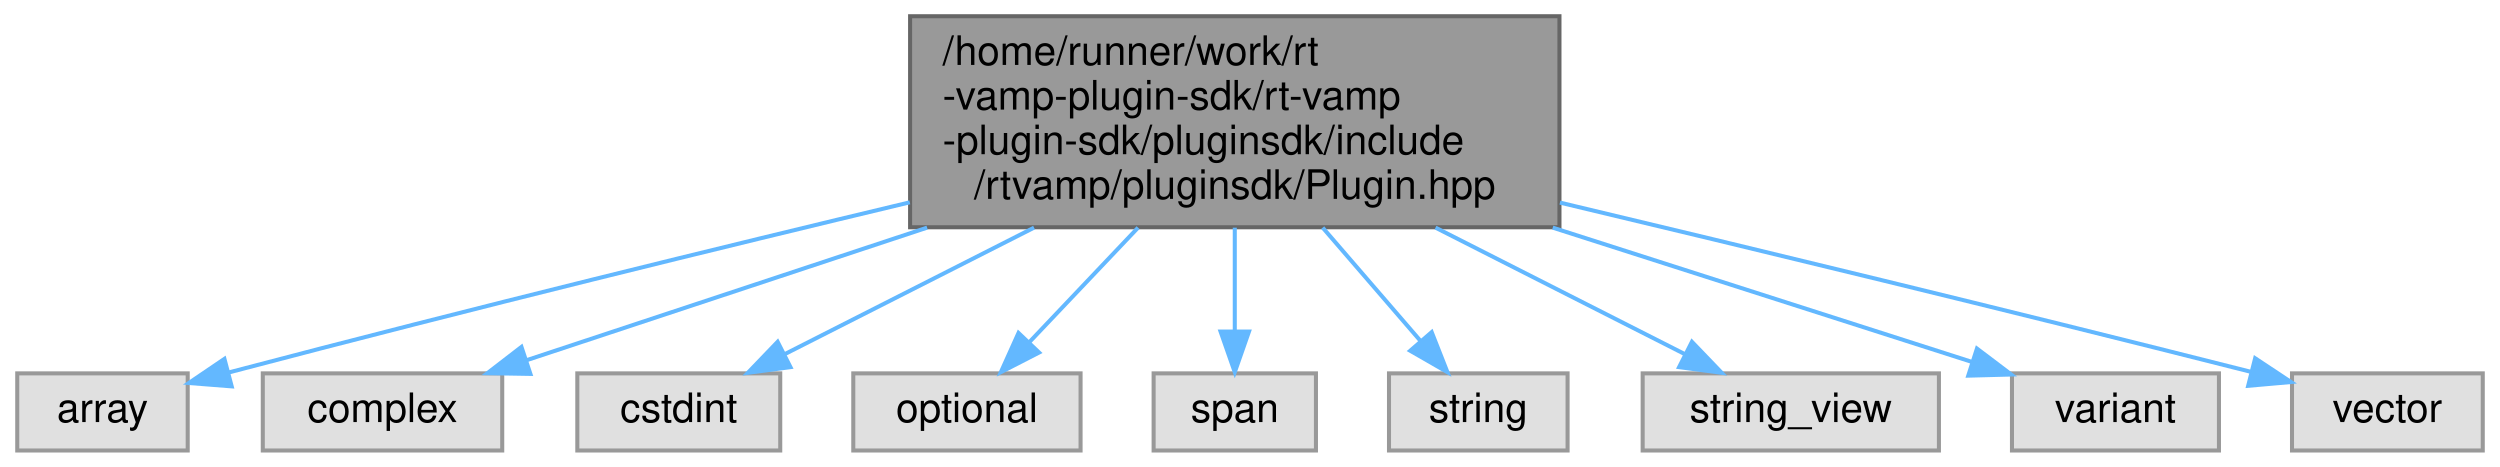
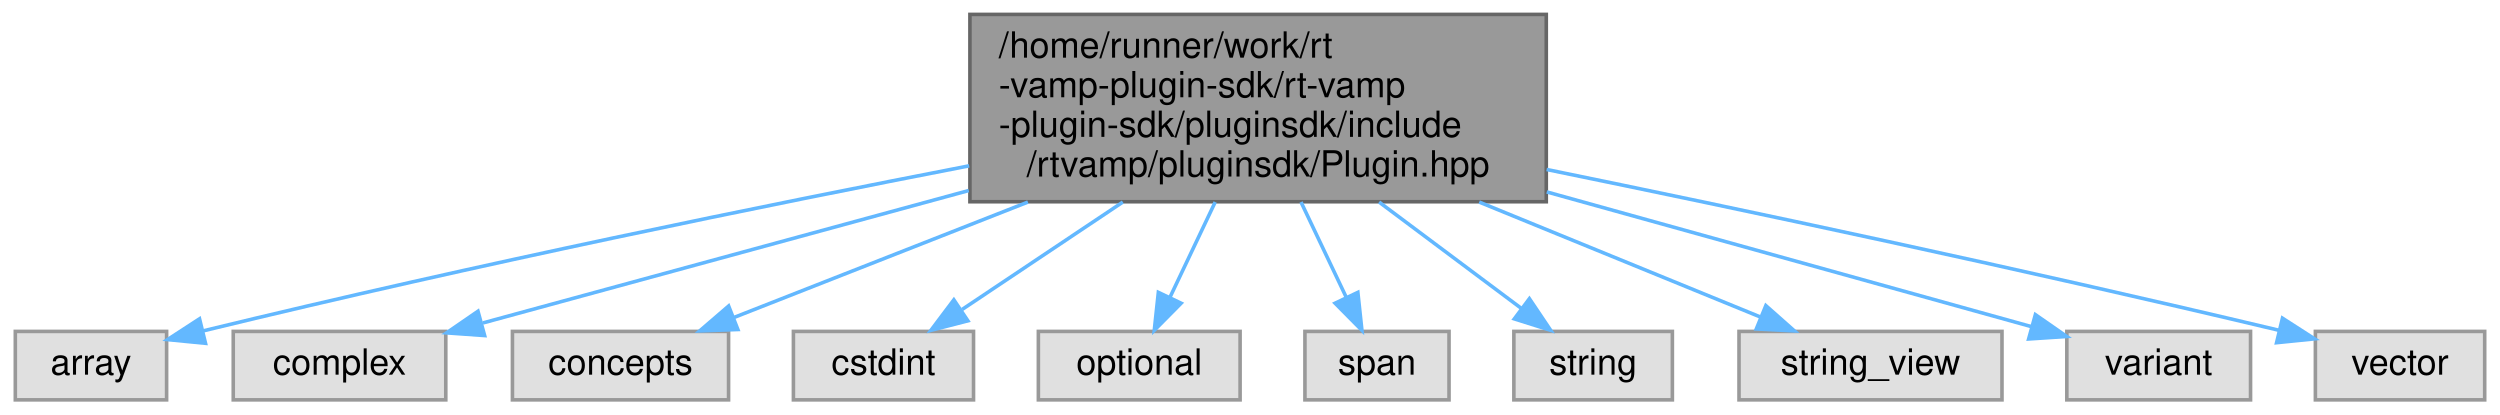
- <svg xmlns="http://www.w3.org/2000/svg" xmlns:xlink="http://www.w3.org/1999/xlink" width="616pt" height="115pt" viewBox="0.00 0.00 615.50 115.00">
+ <svg xmlns="http://www.w3.org/2000/svg" xmlns:xlink="http://www.w3.org/1999/xlink" width="694pt" height="115pt" viewBox="0.00 0.00 693.50 115.00">
  <g id="graph0" class="graph" transform="scale(1 1) rotate(0) translate(4 111)">
    <g id="Node000001" class="node">
      <g id="a_Node000001">
        <a xlink:title=" ">
-           <polygon fill="#999999" stroke="#666666" points="380,-107 220,-107 220,-55 380,-55 380,-107" />
-           <text text-anchor="start" x="228" y="-95" font-family="Helvetica,sans-Serif" font-size="10.00">/home/runner/work/rt</text>
-           <text text-anchor="start" x="228" y="-84" font-family="Helvetica,sans-Serif" font-size="10.00">-vamp-plugin-sdk/rt-vamp</text>
-           <text text-anchor="start" x="228" y="-73" font-family="Helvetica,sans-Serif" font-size="10.00">-plugin-sdk/pluginsdk/include</text>
-           <text text-anchor="middle" x="300" y="-62" font-family="Helvetica,sans-Serif" font-size="10.00">/rtvamp/pluginsdk/Plugin.hpp</text>
+           <polygon fill="#999999" stroke="#666666" points="425,-107 265,-107 265,-55 425,-55 425,-107" />
+           <text text-anchor="start" x="273" y="-95" font-family="Helvetica,sans-Serif" font-size="10.00">/home/runner/work/rt</text>
+           <text text-anchor="start" x="273" y="-84" font-family="Helvetica,sans-Serif" font-size="10.00">-vamp-plugin-sdk/rt-vamp</text>
+           <text text-anchor="start" x="273" y="-73" font-family="Helvetica,sans-Serif" font-size="10.00">-plugin-sdk/pluginsdk/include</text>
+           <text text-anchor="middle" x="345" y="-62" font-family="Helvetica,sans-Serif" font-size="10.00">/rtvamp/pluginsdk/Plugin.hpp</text>
        </a>
      </g>
    </g>
    <g id="Node000002" class="node">
      <g id="a_Node000002">
        <a xlink:title=" ">
          <polygon fill="#e0e0e0" stroke="#999999" points="42,-19 0,-19 0,0 42,0 42,-19" />
          <text text-anchor="middle" x="21" y="-7" font-family="Helvetica,sans-Serif" font-size="10.00">array</text>
        </a>
      </g>
    </g>
    <g id="edge1_Node000001_Node000002" class="edge">
      <g id="a_edge1_Node000001_Node000002">
        <a xlink:title=" ">
-           <path fill="none" stroke="#63b8ff" d="M219.92,-61.15C173.49,-50.04 113.7,-35.43 52.17,-19.24" />
-           <polygon fill="#63b8ff" stroke="#63b8ff" points="52.84,-15.8 42.28,-16.63 51.05,-22.57 52.84,-15.8" />
+           <path fill="none" stroke="#63b8ff" d="M264.79,-64.97C207.92,-53.93 129.63,-37.99 52.19,-19.16" />
+           <polygon fill="#63b8ff" stroke="#63b8ff" points="52.8,-15.7 42.26,-16.73 51.14,-22.5 52.8,-15.7" />
        </a>
      </g>
    </g>
    <g id="Node000003" class="node">
      <g id="a_Node000003">
        <a xlink:title=" ">
          <polygon fill="#e0e0e0" stroke="#999999" points="119.5,-19 60.5,-19 60.5,0 119.5,0 119.5,-19" />
          <text text-anchor="middle" x="90" y="-7" font-family="Helvetica,sans-Serif" font-size="10.00">complex</text>
        </a>
      </g>
    </g>
    <g id="edge2_Node000001_Node000003" class="edge">
      <g id="a_edge2_Node000001_Node000003">
        <a xlink:title=" ">
-           <path fill="none" stroke="#63b8ff" d="M224.19,-54.91C190.54,-43.77 152.54,-31.2 125.6,-22.28" />
-           <polygon fill="#63b8ff" stroke="#63b8ff" points="126.44,-18.87 115.84,-19.05 124.24,-25.52 126.44,-18.87" />
+           <path fill="none" stroke="#63b8ff" d="M264.67,-58.11C219.76,-45.86 165.76,-31.15 129.8,-21.35" />
+           <polygon fill="#63b8ff" stroke="#63b8ff" points="130.28,-17.85 119.71,-18.6 128.44,-24.6 130.28,-17.85" />
        </a>
      </g>
    </g>
    <g id="Node000004" class="node">
      <g id="a_Node000004">
        <a xlink:title=" ">
-           <polygon fill="#e0e0e0" stroke="#999999" points="188,-19 138,-19 138,0 188,0 188,-19" />
-           <text text-anchor="middle" x="163" y="-7" font-family="Helvetica,sans-Serif" font-size="10.00">cstdint</text>
+           <polygon fill="#e0e0e0" stroke="#999999" points="198,-19 138,-19 138,0 198,0 198,-19" />
+           <text text-anchor="middle" x="168" y="-7" font-family="Helvetica,sans-Serif" font-size="10.00">concepts</text>
        </a>
      </g>
    </g>
    <g id="edge3_Node000001_Node000004" class="edge">
      <g id="a_edge3_Node000001_Node000004">
        <a xlink:title=" ">
-           <path fill="none" stroke="#63b8ff" d="M250.54,-54.91C229.72,-44.35 206.34,-32.49 188.99,-23.68" />
-           <polygon fill="#63b8ff" stroke="#63b8ff" points="190.52,-20.54 180.02,-19.14 187.36,-26.78 190.52,-20.54" />
+           <path fill="none" stroke="#63b8ff" d="M281.1,-54.91C253.32,-44 222.04,-31.72 199.42,-22.84" />
+           <polygon fill="#63b8ff" stroke="#63b8ff" points="200.58,-19.53 189.99,-19.14 198.02,-26.05 200.58,-19.53" />
        </a>
      </g>
    </g>
    <g id="Node000005" class="node">
      <g id="a_Node000005">
        <a xlink:title=" ">
-           <polygon fill="#e0e0e0" stroke="#999999" points="262,-19 206,-19 206,0 262,0 262,-19" />
-           <text text-anchor="middle" x="234" y="-7" font-family="Helvetica,sans-Serif" font-size="10.00">optional</text>
+           <polygon fill="#e0e0e0" stroke="#999999" points="266,-19 216,-19 216,0 266,0 266,-19" />
+           <text text-anchor="middle" x="241" y="-7" font-family="Helvetica,sans-Serif" font-size="10.00">cstdint</text>
        </a>
      </g>
    </g>
    <g id="edge4_Node000001_Node000005" class="edge">
      <g id="a_edge4_Node000001_Node000005">
        <a xlink:title=" ">
-           <path fill="none" stroke="#63b8ff" d="M276.17,-54.91C267.22,-45.48 257.29,-35.02 249.31,-26.62" />
-           <polygon fill="#63b8ff" stroke="#63b8ff" points="251.78,-24.14 242.36,-19.3 246.71,-28.96 251.78,-24.14" />
+           <path fill="none" stroke="#63b8ff" d="M307.45,-54.91C292.47,-44.9 275.75,-33.72 262.83,-25.09" />
+           <polygon fill="#63b8ff" stroke="#63b8ff" points="264.43,-21.95 254.17,-19.3 260.54,-27.77 264.43,-21.95" />
        </a>
      </g>
    </g>
    <g id="Node000006" class="node">
      <g id="a_Node000006">
        <a xlink:title=" ">
-           <polygon fill="#e0e0e0" stroke="#999999" points="320,-19 280,-19 280,0 320,0 320,-19" />
-           <text text-anchor="middle" x="300" y="-7" font-family="Helvetica,sans-Serif" font-size="10.00">span</text>
+           <polygon fill="#e0e0e0" stroke="#999999" points="340,-19 284,-19 284,0 340,0 340,-19" />
+           <text text-anchor="middle" x="312" y="-7" font-family="Helvetica,sans-Serif" font-size="10.00">optional</text>
        </a>
      </g>
    </g>
    <g id="edge5_Node000001_Node000006" class="edge">
      <g id="a_edge5_Node000001_Node000006">
        <a xlink:title=" ">
-           <path fill="none" stroke="#63b8ff" d="M300,-54.91C300,-46.55 300,-37.38 300,-29.55" />
-           <polygon fill="#63b8ff" stroke="#63b8ff" points="303.5,-29.3 300,-19.3 296.5,-29.3 303.5,-29.3" />
+           <path fill="none" stroke="#63b8ff" d="M333.09,-54.91C328.93,-46.16 324.36,-36.52 320.53,-28.47" />
+           <polygon fill="#63b8ff" stroke="#63b8ff" points="323.63,-26.83 316.18,-19.3 317.31,-29.84 323.63,-26.83" />
        </a>
      </g>
    </g>
    <g id="Node000007" class="node">
      <g id="a_Node000007">
        <a xlink:title=" ">
-           <polygon fill="#e0e0e0" stroke="#999999" points="382,-19 338,-19 338,0 382,0 382,-19" />
-           <text text-anchor="middle" x="360" y="-7" font-family="Helvetica,sans-Serif" font-size="10.00">string</text>
+           <polygon fill="#e0e0e0" stroke="#999999" points="398,-19 358,-19 358,0 398,0 398,-19" />
+           <text text-anchor="middle" x="378" y="-7" font-family="Helvetica,sans-Serif" font-size="10.00">span</text>
        </a>
      </g>
    </g>
    <g id="edge6_Node000001_Node000007" class="edge">
      <g id="a_edge6_Node000001_Node000007">
        <a xlink:title=" ">
-           <path fill="none" stroke="#63b8ff" d="M321.66,-54.91C329.72,-45.58 338.64,-35.24 345.86,-26.88" />
-           <polygon fill="#63b8ff" stroke="#63b8ff" points="348.52,-29.16 352.4,-19.3 343.22,-24.58 348.52,-29.16" />
+           <path fill="none" stroke="#63b8ff" d="M356.91,-54.91C361.07,-46.16 365.64,-36.52 369.47,-28.47" />
+           <polygon fill="#63b8ff" stroke="#63b8ff" points="372.69,-29.84 373.82,-19.3 366.37,-26.83 372.69,-29.84" />
        </a>
      </g>
    </g>
    <g id="Node000008" class="node">
      <g id="a_Node000008">
        <a xlink:title=" ">
-           <polygon fill="#e0e0e0" stroke="#999999" points="473.5,-19 400.5,-19 400.5,0 473.5,0 473.5,-19" />
-           <text text-anchor="middle" x="437" y="-7" font-family="Helvetica,sans-Serif" font-size="10.00">string_view</text>
+           <polygon fill="#e0e0e0" stroke="#999999" points="460,-19 416,-19 416,0 460,0 460,-19" />
+           <text text-anchor="middle" x="438" y="-7" font-family="Helvetica,sans-Serif" font-size="10.00">string</text>
        </a>
      </g>
    </g>
    <g id="edge7_Node000001_Node000008" class="edge">
      <g id="a_edge7_Node000001_Node000008">
        <a xlink:title=" ">
-           <path fill="none" stroke="#63b8ff" d="M349.46,-54.91C370.28,-44.35 393.66,-32.49 411.01,-23.68" />
-           <polygon fill="#63b8ff" stroke="#63b8ff" points="412.64,-26.78 419.98,-19.14 409.48,-20.54 412.64,-26.78" />
+           <path fill="none" stroke="#63b8ff" d="M378.58,-54.91C391.84,-44.99 406.63,-33.94 418.14,-25.34" />
+           <polygon fill="#63b8ff" stroke="#63b8ff" points="420.31,-28.09 426.22,-19.3 416.12,-22.48 420.31,-28.09" />
        </a>
      </g>
    </g>
    <g id="Node000009" class="node">
      <g id="a_Node000009">
        <a xlink:title=" ">
-           <polygon fill="#e0e0e0" stroke="#999999" points="542.5,-19 491.5,-19 491.5,0 542.5,0 542.5,-19" />
-           <text text-anchor="middle" x="517" y="-7" font-family="Helvetica,sans-Serif" font-size="10.00">variant</text>
+           <polygon fill="#e0e0e0" stroke="#999999" points="551.5,-19 478.5,-19 478.5,0 551.5,0 551.5,-19" />
+           <text text-anchor="middle" x="515" y="-7" font-family="Helvetica,sans-Serif" font-size="10.00">string_view</text>
        </a>
      </g>
    </g>
    <g id="edge8_Node000001_Node000009" class="edge">
      <g id="a_edge8_Node000001_Node000009">
        <a xlink:title=" ">
-           <path fill="none" stroke="#63b8ff" d="M378.34,-54.91C413.7,-43.59 453.69,-30.78 481.61,-21.83" />
-           <polygon fill="#63b8ff" stroke="#63b8ff" points="482.87,-25.11 491.32,-18.72 480.73,-18.44 482.87,-25.11" />
+           <path fill="none" stroke="#63b8ff" d="M406.37,-54.91C432.93,-44.05 462.83,-31.83 484.53,-22.96" />
+           <polygon fill="#63b8ff" stroke="#63b8ff" points="485.95,-26.16 493.88,-19.14 483.3,-19.68 485.95,-26.16" />
        </a>
      </g>
    </g>
    <g id="Node000010" class="node">
      <g id="a_Node000010">
        <a xlink:title=" ">
-           <polygon fill="#e0e0e0" stroke="#999999" points="607.5,-19 560.5,-19 560.5,0 607.5,0 607.5,-19" />
-           <text text-anchor="middle" x="584" y="-7" font-family="Helvetica,sans-Serif" font-size="10.00">vector</text>
+           <polygon fill="#e0e0e0" stroke="#999999" points="620.5,-19 569.5,-19 569.5,0 620.5,0 620.5,-19" />
+           <text text-anchor="middle" x="595" y="-7" font-family="Helvetica,sans-Serif" font-size="10.00">variant</text>
        </a>
      </g>
    </g>
    <g id="edge9_Node000001_Node000010" class="edge">
      <g id="a_edge9_Node000001_Node000010">
        <a xlink:title=" ">
-           <path fill="none" stroke="#63b8ff" d="M380.12,-61.08C427.19,-49.86 488.07,-35.15 550.26,-19.41" />
-           <polygon fill="#63b8ff" stroke="#63b8ff" points="551.42,-22.72 560.25,-16.87 549.7,-15.94 551.42,-22.72" />
+           <path fill="none" stroke="#63b8ff" d="M425.13,-57.72C470.5,-45.11 524.96,-29.97 559.76,-20.3" />
+           <polygon fill="#63b8ff" stroke="#63b8ff" points="560.77,-23.65 569.47,-17.6 558.9,-16.9 560.77,-23.65" />
+         </a>
+       </g>
+     </g>
+     <g id="Node000011" class="node">
+       <g id="a_Node000011">
+         <a xlink:title=" ">
+           <polygon fill="#e0e0e0" stroke="#999999" points="685.5,-19 638.5,-19 638.5,0 685.5,0 685.5,-19" />
+           <text text-anchor="middle" x="662" y="-7" font-family="Helvetica,sans-Serif" font-size="10.00">vector</text>
+         </a>
+       </g>
+     </g>
+     <g id="edge10_Node000001_Node000011" class="edge">
+       <g id="a_edge10_Node000001_Node000011">
+         <a xlink:title=" ">
+           <path fill="none" stroke="#63b8ff" d="M425.09,-63.95C479.87,-52.71 554.38,-36.94 628.31,-19.33" />
+           <polygon fill="#63b8ff" stroke="#63b8ff" points="629.36,-22.67 638.27,-16.94 627.73,-15.87 629.36,-22.67" />
        </a>
      </g>
    </g>
  </g>
</svg>
